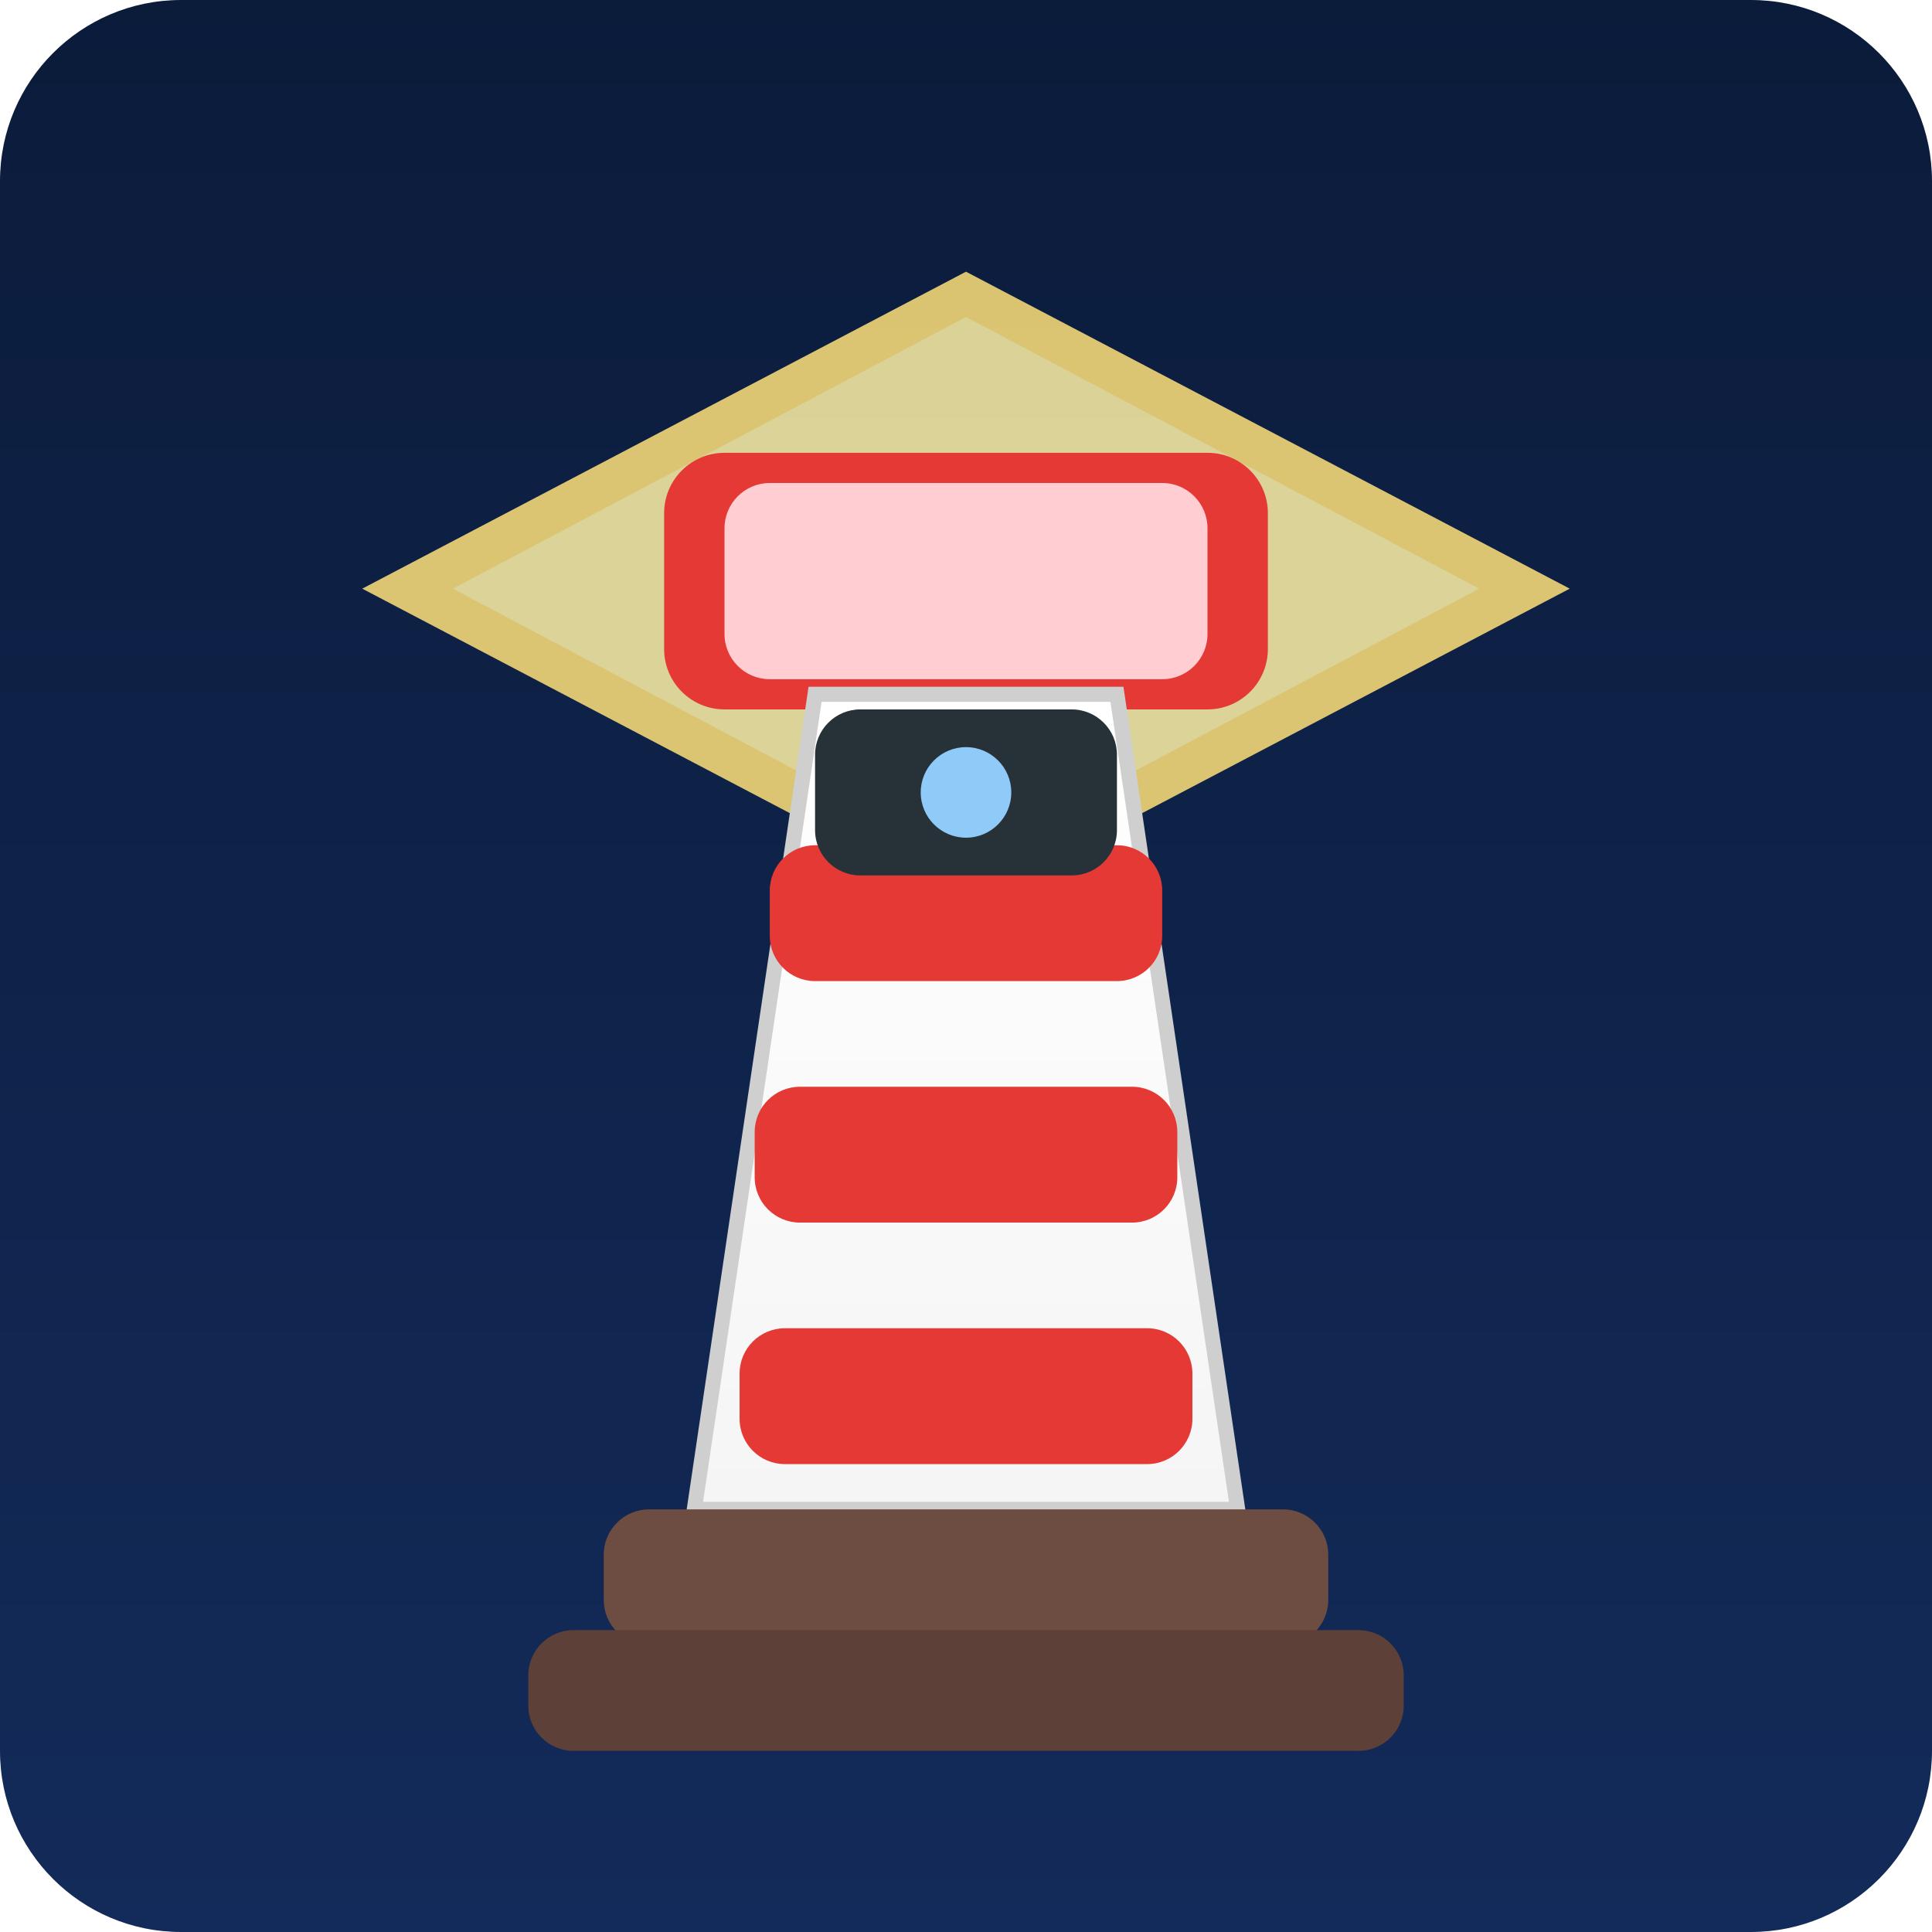
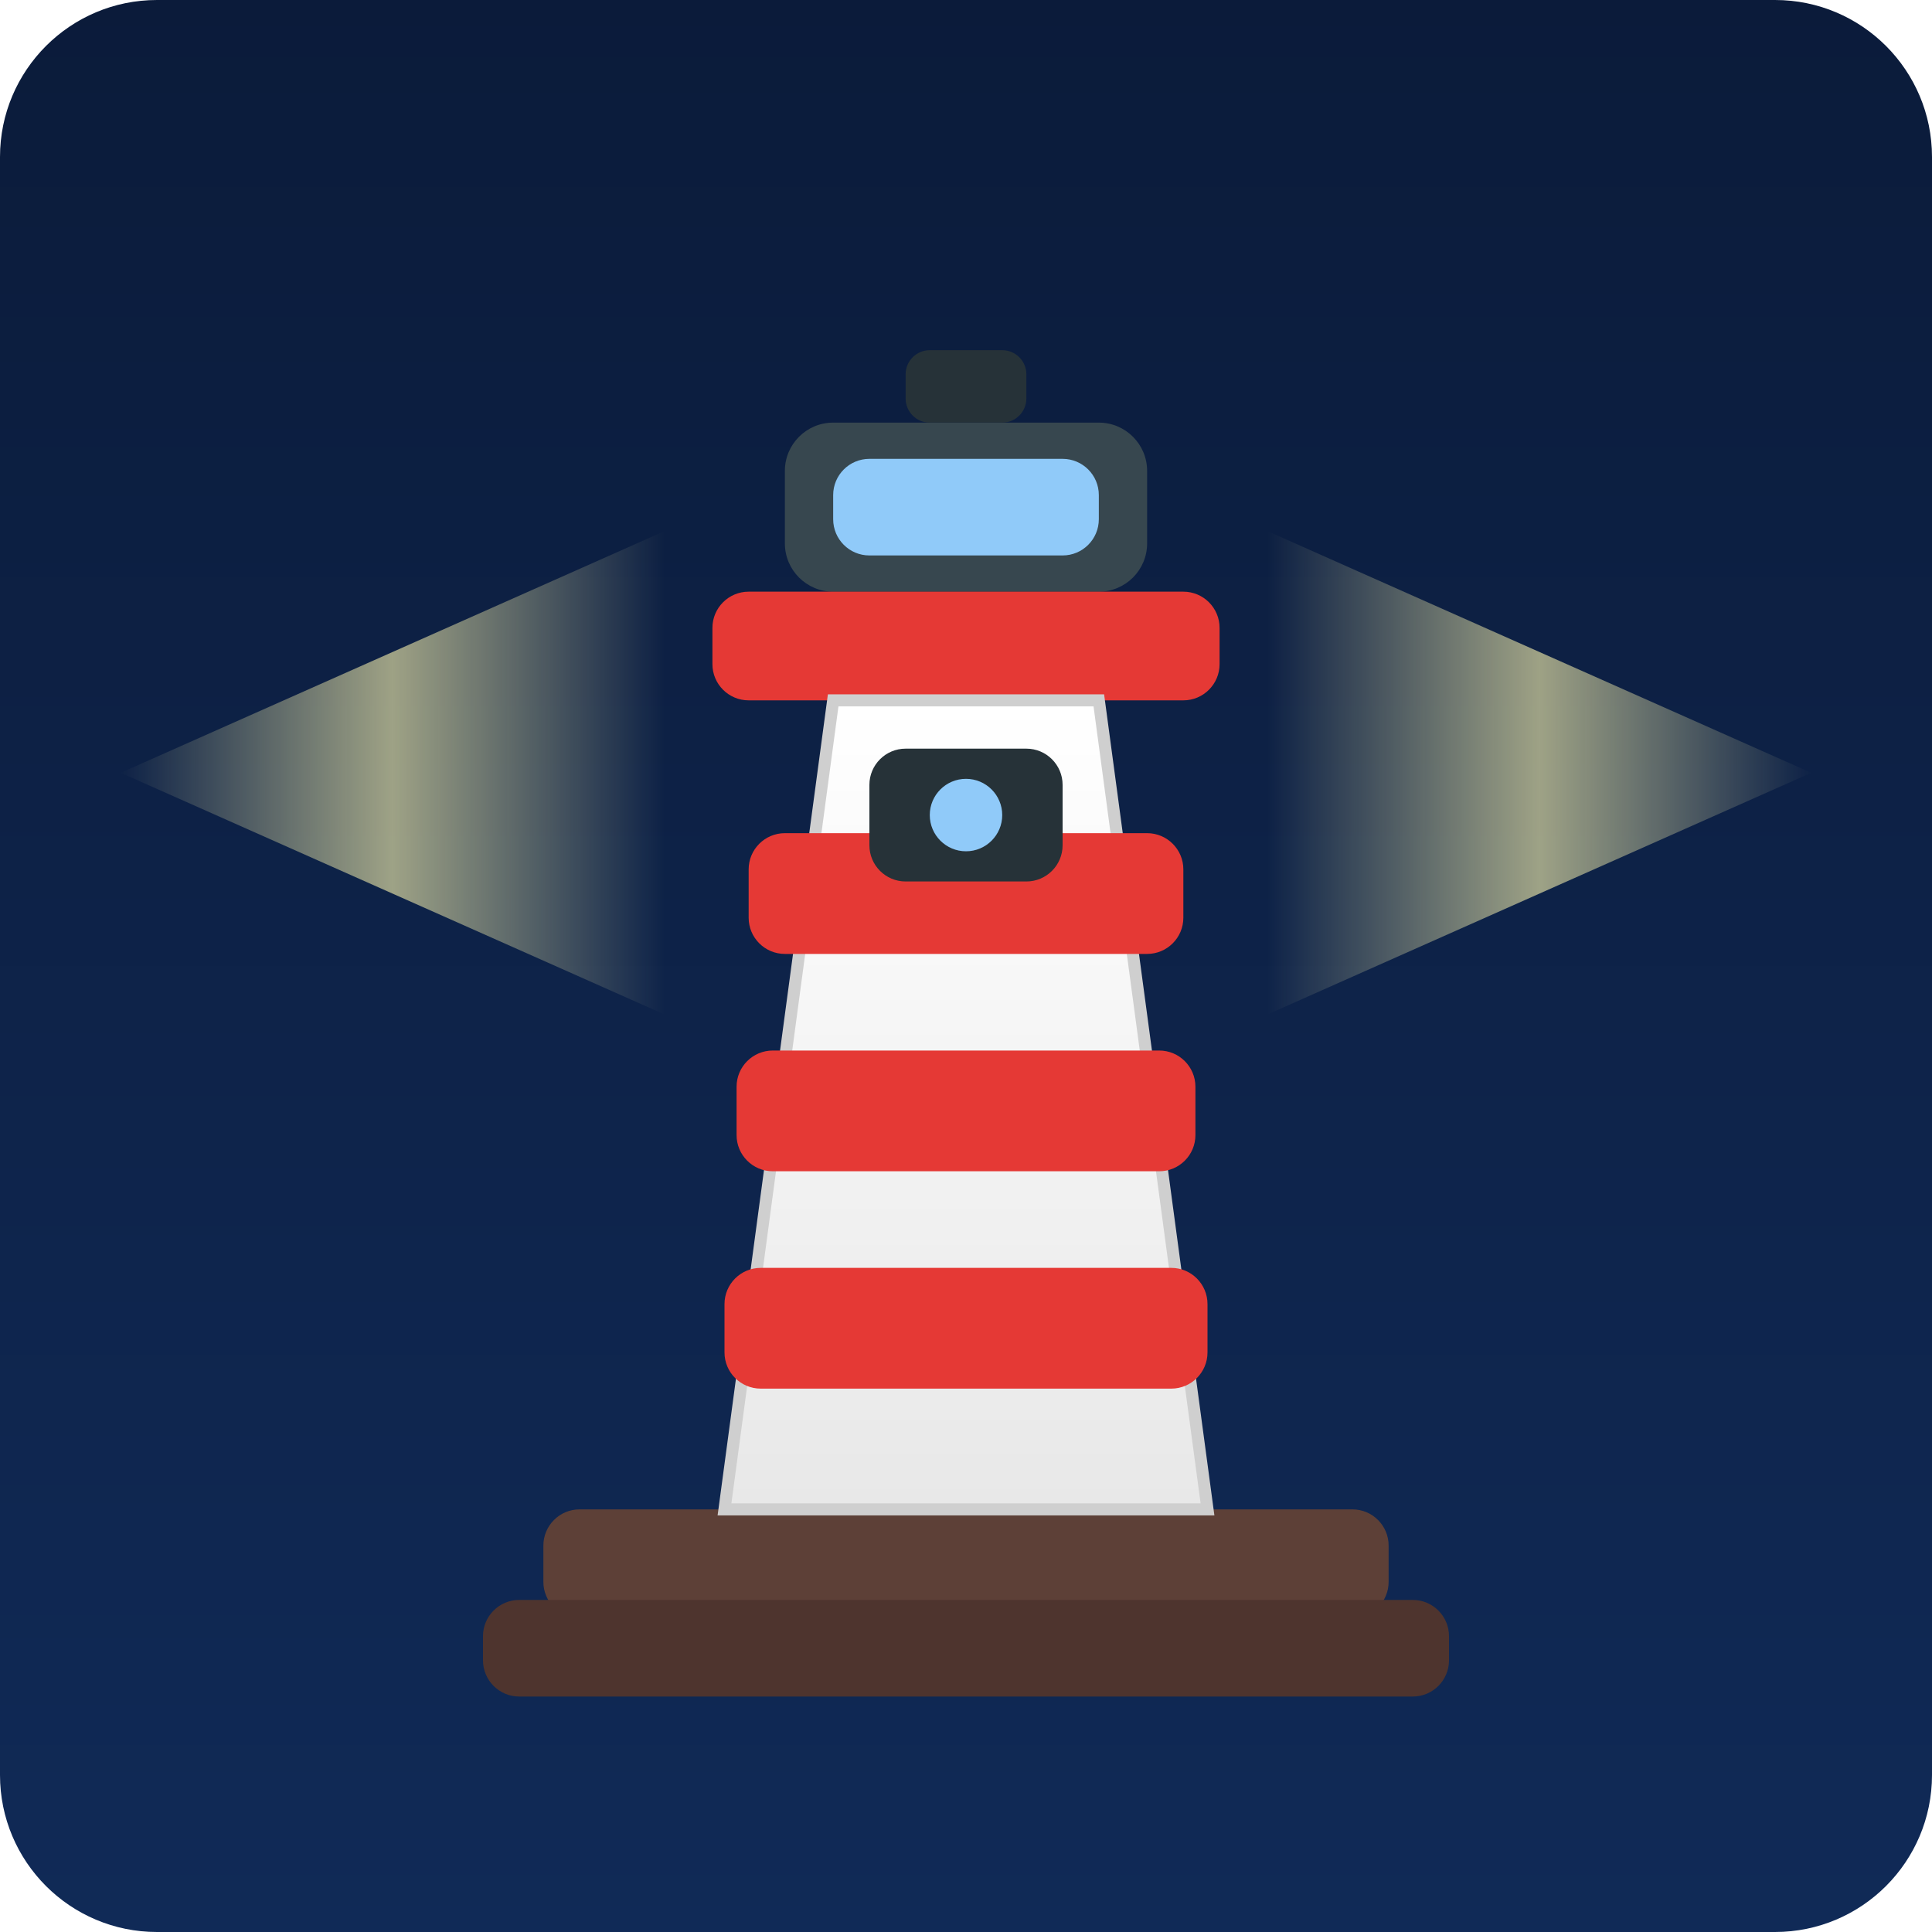
- <svg xmlns="http://www.w3.org/2000/svg" viewBox="0 0 256 256" role="img" aria-label="Lighthouse">
+ <svg xmlns="http://www.w3.org/2000/svg" viewBox="0 0 320 320" role="img" aria-label="Lighthouse">
  <defs>
+     <linearGradient id="sky" x1="0" x2="0" y1="0" y2="1">
+       <stop offset="0" stop-color="#0b1b3a" />
+       <stop offset="1" stop-color="#102a57" />
+     </linearGradient>
    <linearGradient id="tower" x1="0" x2="0" y1="0" y2="1">
      <stop offset="0" stop-color="#ffffff" />
-       <stop offset="1" stop-color="#f5f5f5" />
+       <stop offset="1" stop-color="#e8e8e8" />
    </linearGradient>
-     <linearGradient id="sky" x1="0" x2="0" y1="0" y2="1">
-       <stop offset="0" stop-color="#0b1b3a" />
-       <stop offset="1" stop-color="#132b5a" />
+     <linearGradient id="light" x1="0" x2="1" y1="0" y2="0">
+       <stop offset="0" stop-color="#fff8b0" stop-opacity="0" />
+       <stop offset="0.5" stop-color="#fff8b0" stop-opacity="0.6" />
+       <stop offset="1" stop-color="#fff8b0" stop-opacity="0" />
    </linearGradient>
  </defs>
-   <rect width="256" height="256" rx="24" fill="url(#sky)" />
-   <g opacity="0.85">
-     <path d="M128 36 208 78 128 120 48 78Z" fill="#ffe27a" />
-     <path d="M128 42 196 78 128 114 60 78Z" fill="#fff2a6" />
-   </g>
-   <rect x="88" y="60" width="80" height="34" rx="8" fill="#e53935" />
-   <rect x="96" y="64" width="64" height="26" rx="6" fill="#ffcdd2" />
-   <path d="M92 200 108 92h40l16 108Z" fill="url(#tower)" stroke="#cfcfcf" stroke-width="2" />
-   <rect x="102" y="112" width="52" height="18" rx="6" fill="#e53935" />
-   <rect x="100" y="144" width="56" height="18" rx="6" fill="#e53935" />
-   <rect x="98" y="176" width="60" height="18" rx="6" fill="#e53935" />
-   <rect x="108" y="94" width="40" height="22" rx="6" fill="#263238" />
-   <circle cx="128" cy="105" r="6" fill="#90caf9" />
-   <rect x="80" y="200" width="96" height="18" rx="6" fill="#6d4c41" />
-   <rect x="70" y="216" width="116" height="16" rx="6" fill="#5d4037" />
+   <rect width="320" height="320" rx="26" fill="url(#sky)" />
+   <rect x="90" y="250" width="140" height="18" rx="6" fill="#5d4037" />
+   <rect x="80" y="265" width="160" height="16" rx="6" fill="#4e342e" />
+   <rect x="130" y="70" width="60" height="28" rx="8" fill="#37474f" />
+   <rect x="138" y="76" width="44" height="16" rx="6" fill="#90caf9" />
+   <rect x="118" y="98" width="84" height="18" rx="6" fill="#e53935" />
+   <path d="M120 250 138 116h44l18 134Z" fill="url(#tower)" stroke="#cfcfcf" stroke-width="2" />
+   <rect x="124" y="138" width="72" height="20" rx="6" fill="#e53935" />
+   <rect x="122" y="174" width="76" height="20" rx="6" fill="#e53935" />
+   <rect x="120" y="210" width="80" height="20" rx="6" fill="#e53935" />
+   <rect x="144" y="124" width="32" height="22" rx="6" fill="#263238" />
+   <circle cx="160" cy="135" r="6" fill="#90caf9" />
+   <path d="M210 88 300 128 210 168" fill="url(#light)" />
+   <path d="M110 88 20 128 110 168" fill="url(#light)" />
+   <rect x="150" y="58" width="20" height="12" rx="4" fill="#263238" />
</svg>
